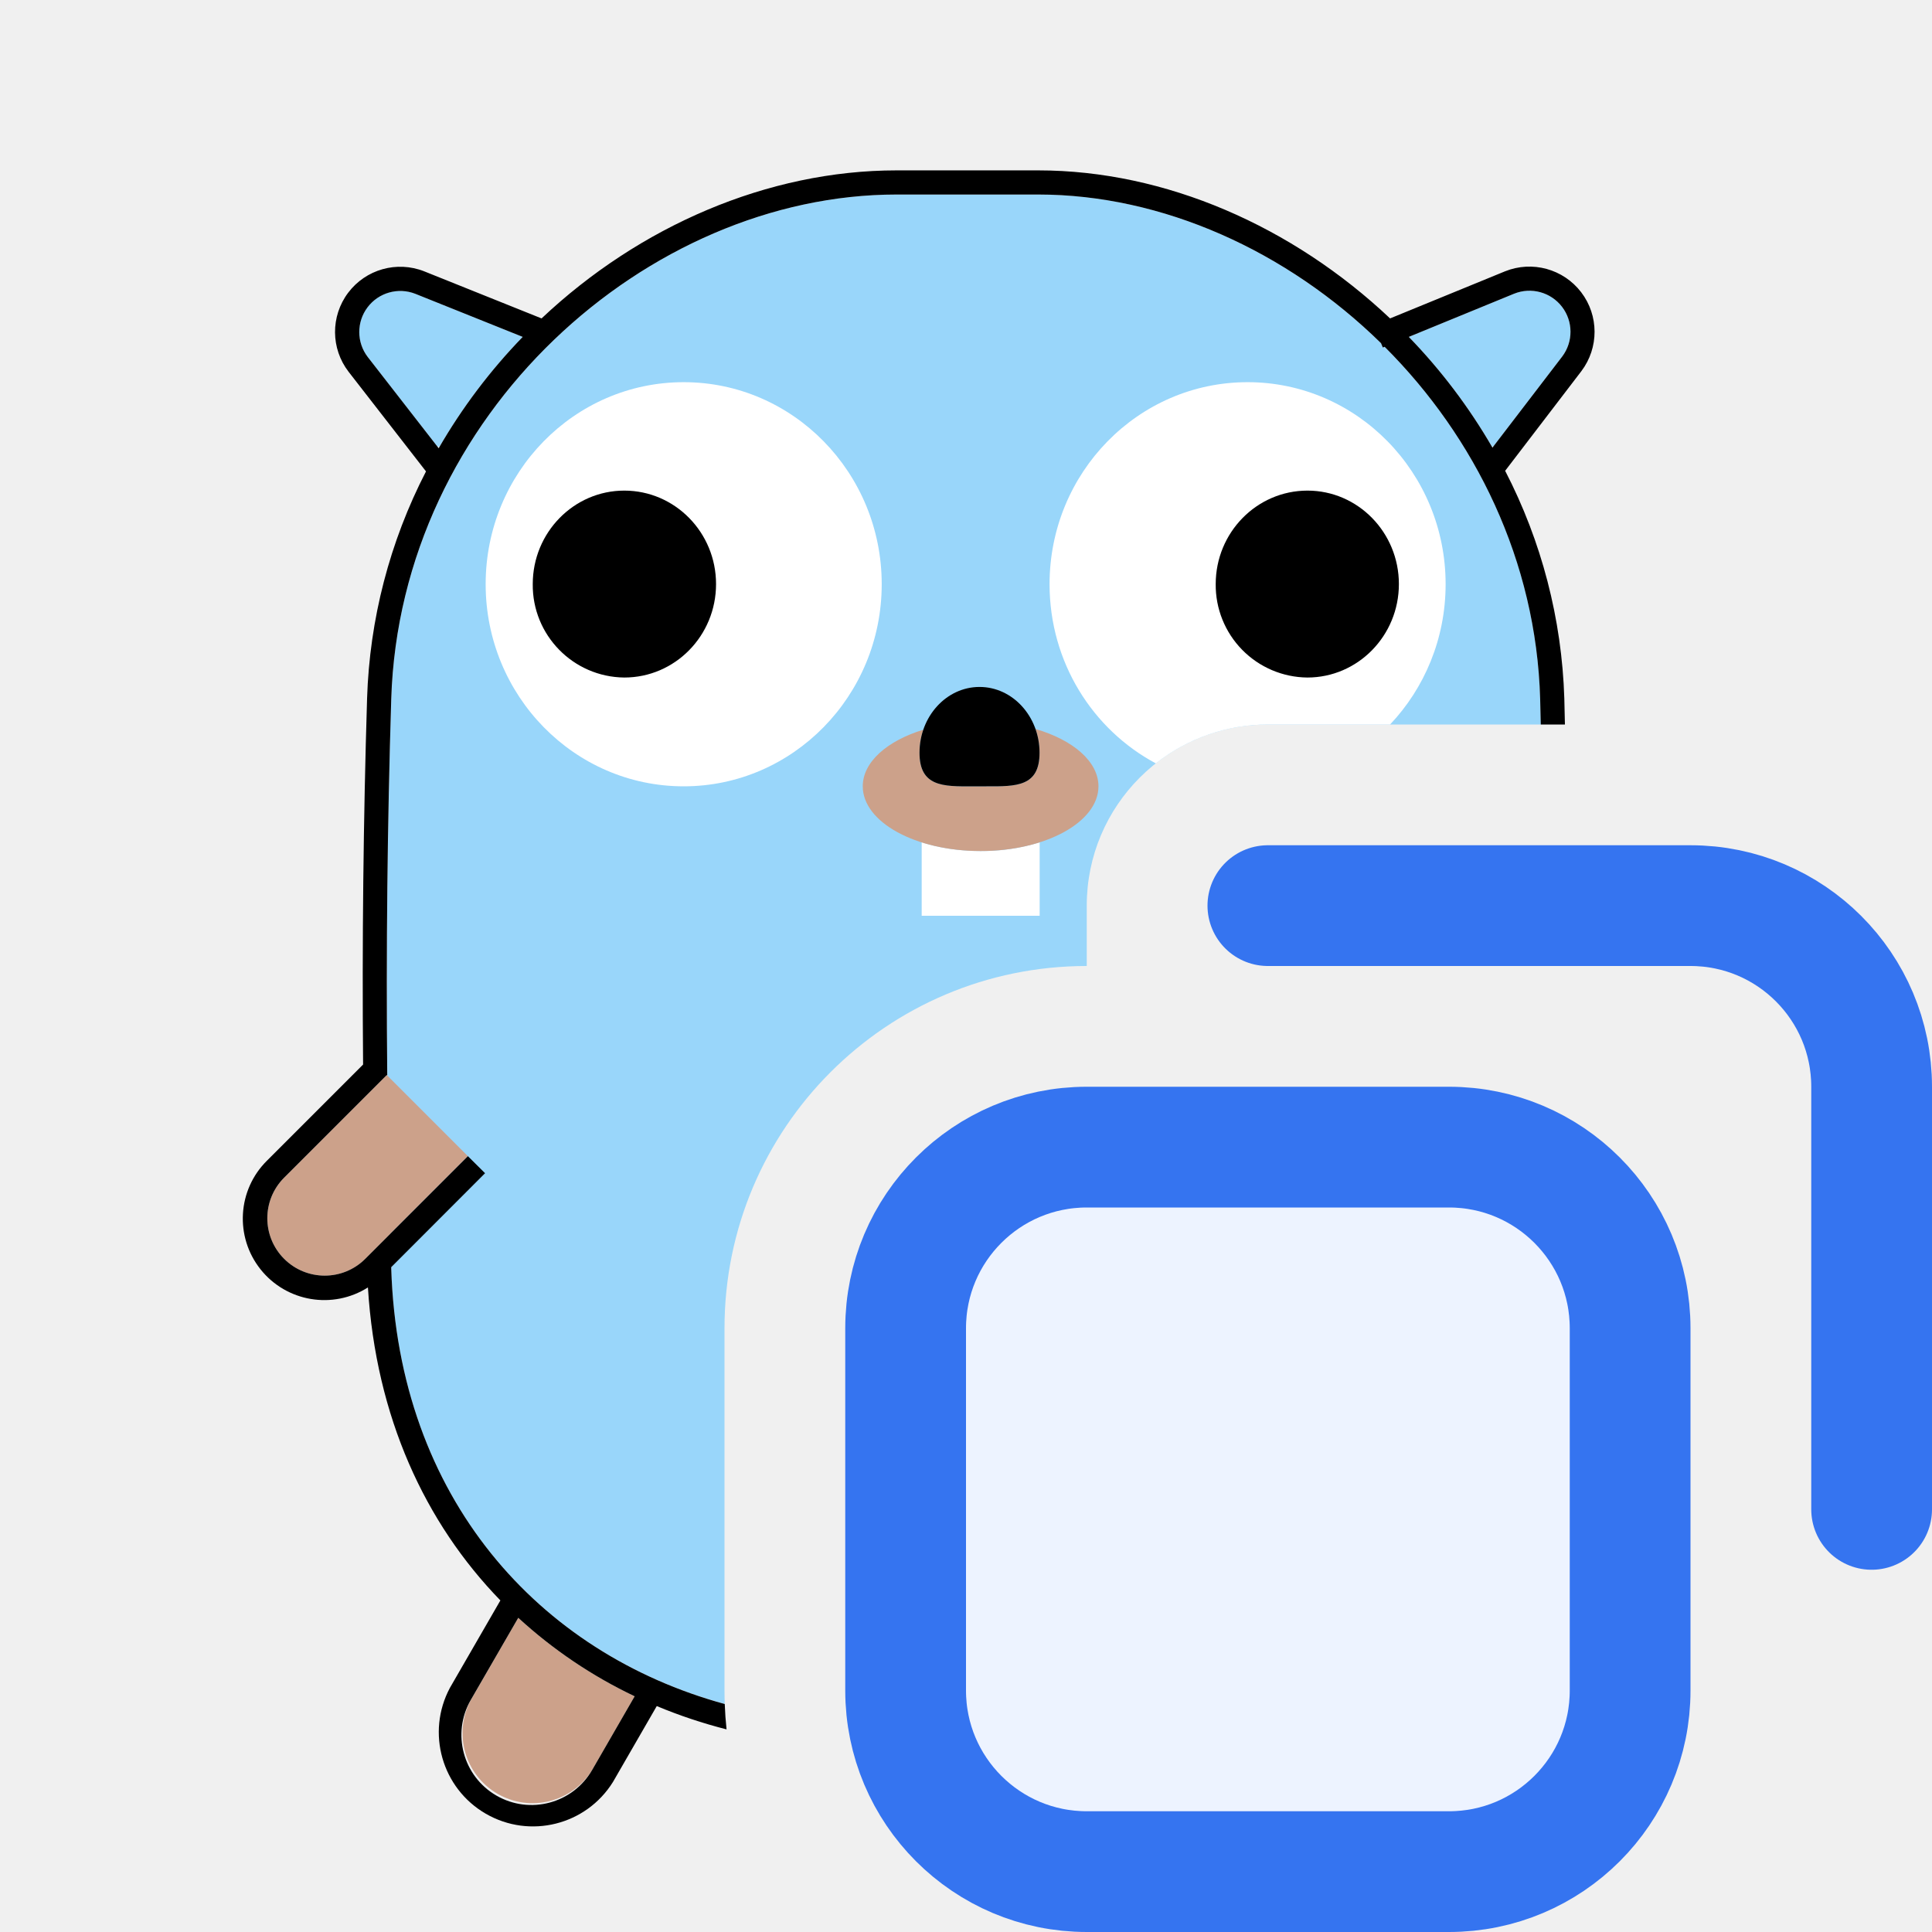
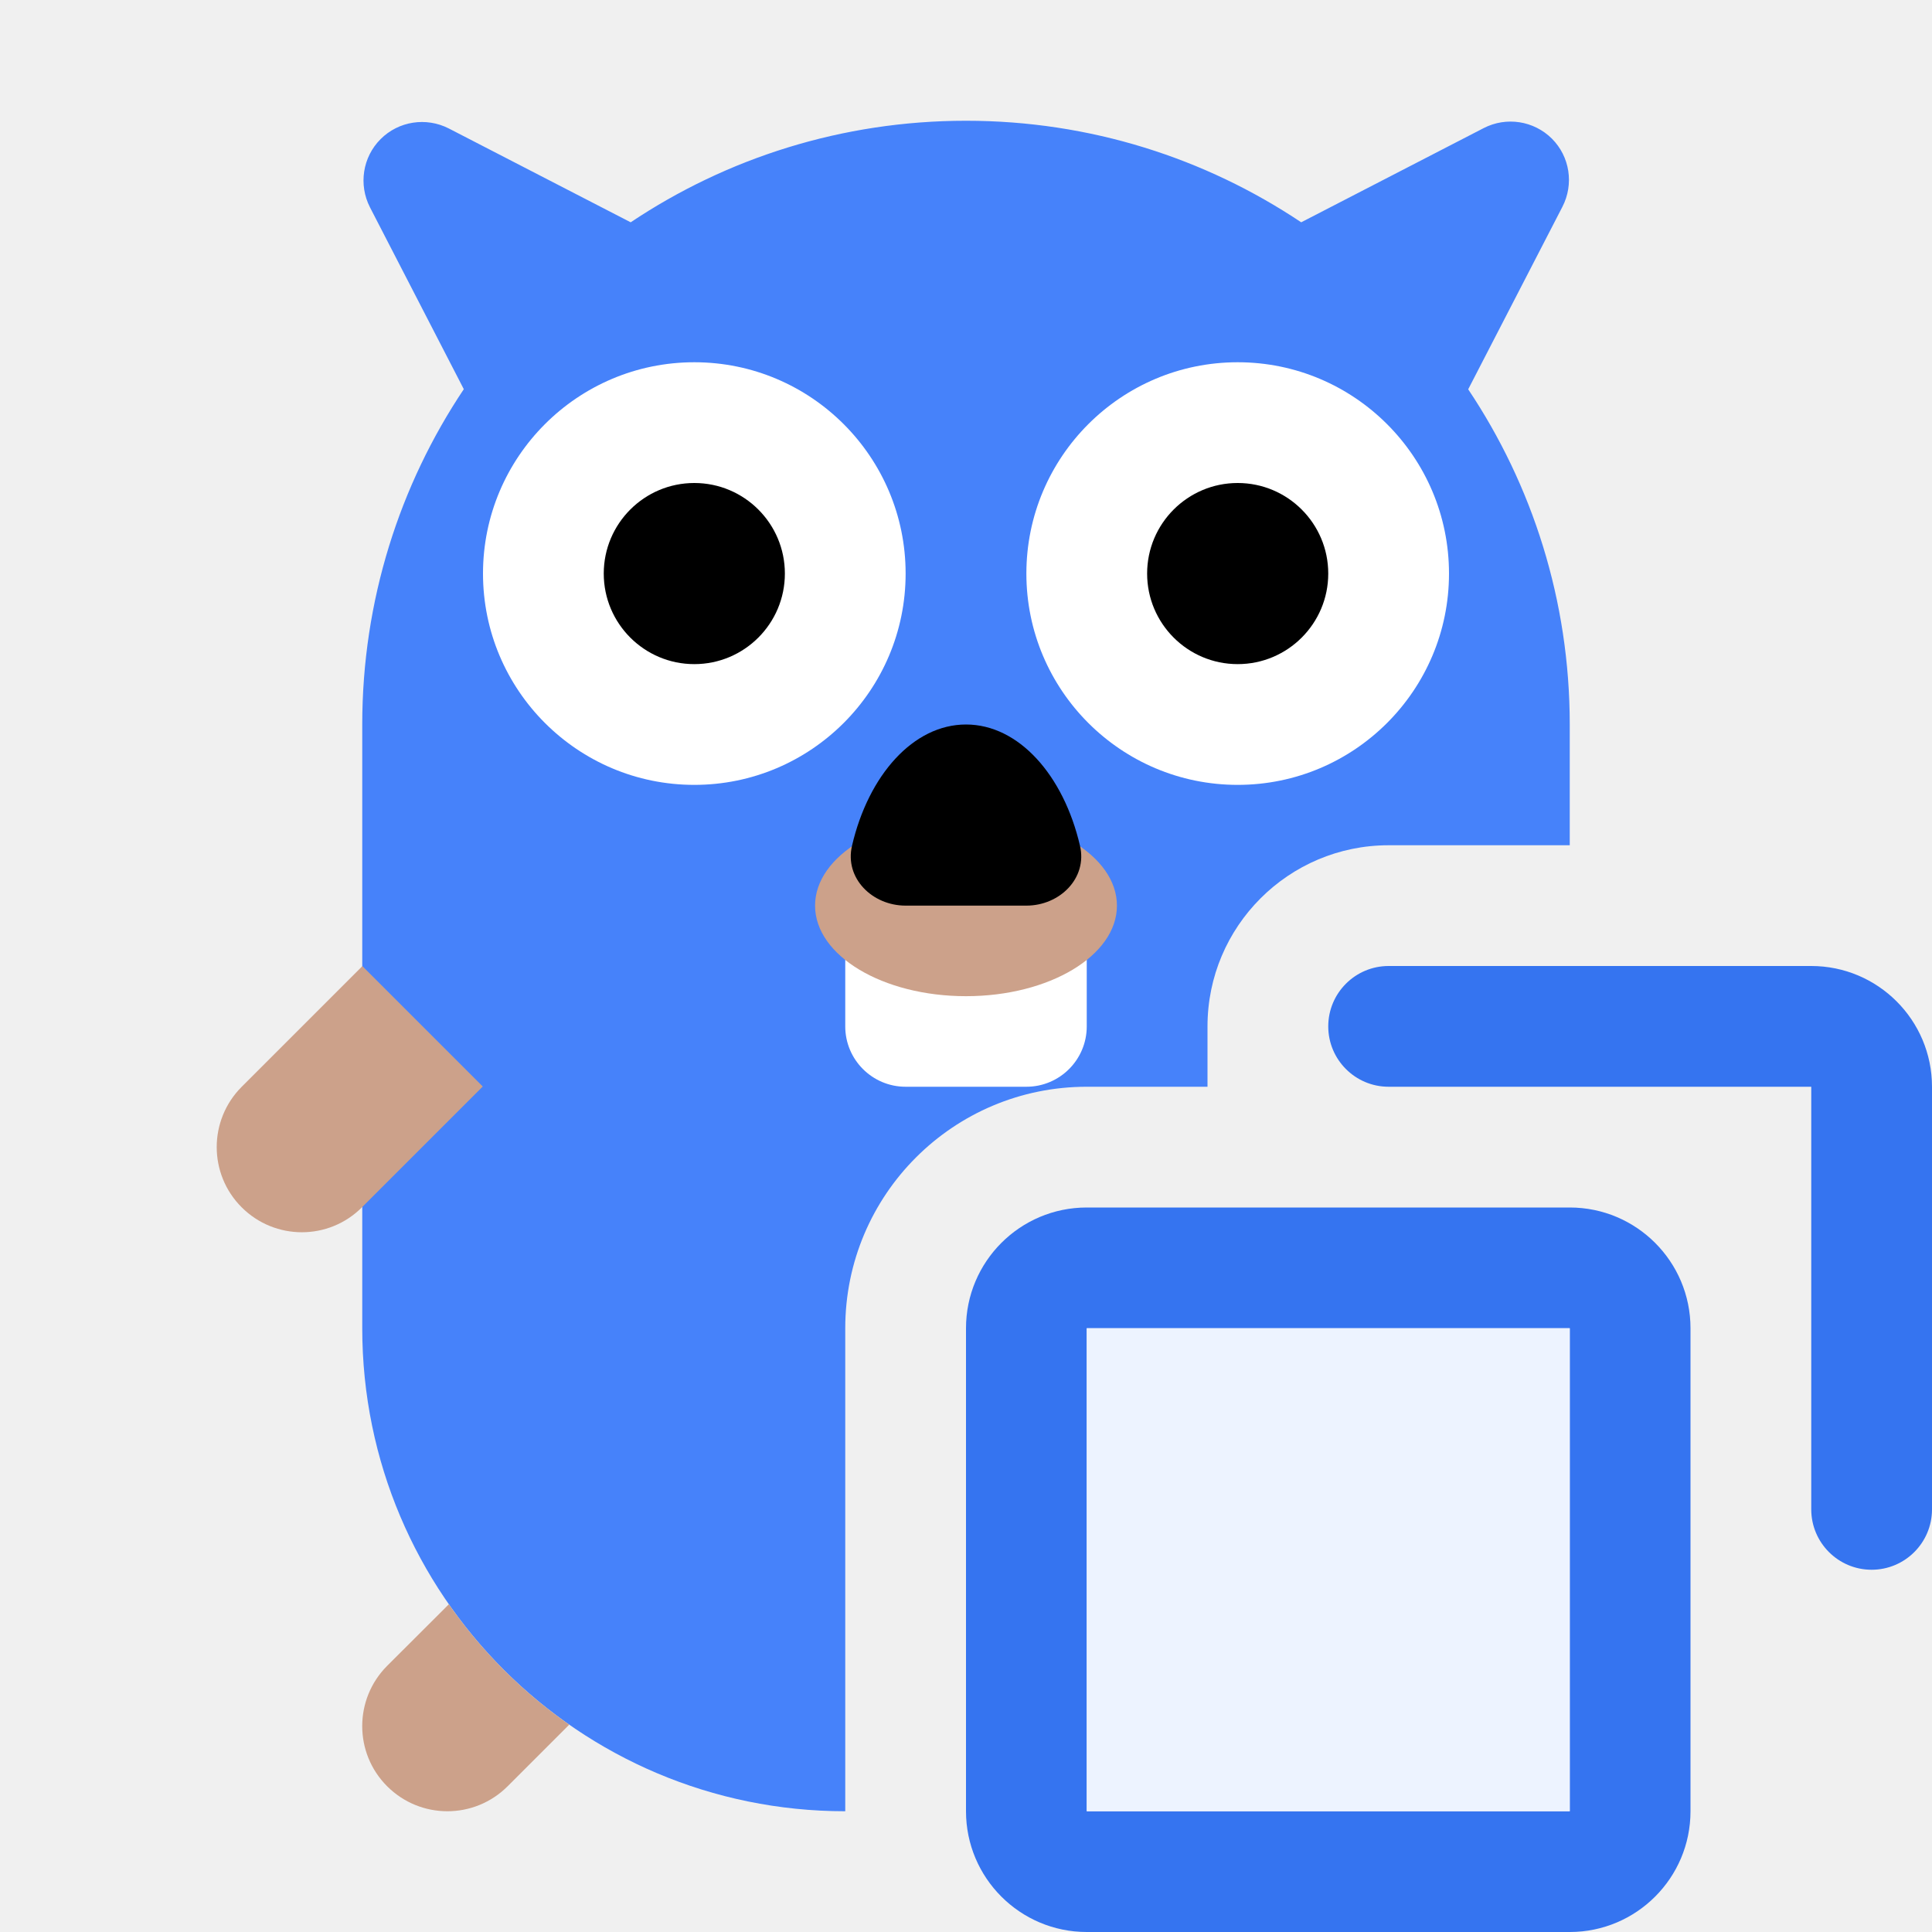
- <svg xmlns="http://www.w3.org/2000/svg" width="16" height="16" fill="none" viewBox="0 0 16 16">
-   <path fill="#99D6FA" d="m11.437 2.842.015.037.015-.007c.75.748 1.257 1.773 1.288 2.918l.006.21H10.5A1.5 1.5 0 0 0 9 7.5V8a3 3 0 0 0-3 3v3q0 .056.002.111c-1.538-.42-2.703-1.703-2.762-3.607a77 77 0 0 1 0-4.713c.073-2.363 2.126-4.18 4.185-4.18h1.174c1.028 0 2.06.468 2.838 1.231m.931.855-.013.001a4.7 4.7 0 0 0-.688-.908l.873-.358a.34.34 0 0 1 .398.52z" />
-   <path fill="#99D6FA" d="m3.641 3.698-.02-.001-.576-.74a.34.34 0 0 1 .394-.524l.89.357a4.7 4.7 0 0 0-.688.908" />
-   <path stroke="#3574F0" stroke-linecap="round" d="M15.5 12.5V9A1.5 1.5 0 0 0 14 7.5h-3.5" />
-   <rect width="6" height="6" x="7.5" y="9.5" fill="#EDF3FF" stroke="#3574F0" rx="1.5" />
-   <path fill="#fff" d="M7.302 4.838c0 .924-.735 1.674-1.64 1.674-.906 0-1.64-.75-1.64-1.674s.734-1.673 1.64-1.673 1.64.75 1.64 1.673m2.27 1.484A1.5 1.5 0 0 1 10.5 6h1.012c.284-.3.46-.71.46-1.162 0-.924-.735-1.673-1.64-1.673-.907 0-1.64.75-1.64 1.673 0 .645.356 1.204.88 1.484m-1.939.654v.608h.977v-.608a1.6 1.6 0 0 1-.49.072c-.177 0-.344-.026-.487-.072" />
-   <path fill="#CCA18A" d="M8.169 6.512c.248.001.44.003.44-.278a.6.6 0 0 0-.034-.197c.31.09.522.269.522.475 0 .296-.437.536-.976.536-.54 0-.976-.24-.976-.536 0-.202.202-.377.502-.469a.6.6 0 0 0-.032.191c0 .28.193.28.44.278zM2.353 9.753l.85-.85.672.672-.85.85a.475.475 0 1 1-.672-.672m1.939 3.645-.392.68a.58.58 0 0 0 1.004.58l.352-.61a3.9 3.9 0 0 1-.964-.65" />
-   <path fill="#000" fill-rule="evenodd" d="M3.528 3.904a4.4 4.4 0 0 0-.488 1.88 77 77 0 0 0-.033 3.032l-.796.796a.675.675 0 0 0 .836 1.05c.066 1.073.474 1.951 1.097 2.592l-.418.724a.78.78 0 0 0 1.35.78l.363-.629q.28.117.578.193a3 3 0 0 1-.015-.21c-1.538-.421-2.703-1.704-2.762-3.608v-.01l.777-.778-.142-.141-.85.85a.475.475 0 1 1-.672-.672l.85-.85.004.004c-.01-1.04.001-2.083.033-3.116.073-2.364 2.126-4.18 4.185-4.18h1.173c1.028 0 2.06.467 2.839 1.231l.015.036.015-.006c.749.748 1.256 1.773 1.288 2.918l.005.21h.2l-.005-.216a4.4 4.4 0 0 0-.49-1.885l.631-.825a.54.54 0 0 0-.632-.827l-.952.39c-.807-.762-1.86-1.226-2.914-1.226H7.425c-1.067 0-2.13.462-2.94 1.226l-.972-.39a.54.54 0 0 0-.626.832zm.105-.192a4.7 4.7 0 0 1 .696-.922l-.89-.357a.34.34 0 0 0-.394.523zm8.034-.922.873-.358a.34.34 0 0 1 .398.52l-.578.755a4.7 4.7 0 0 0-.693-.917M3.899 14.078l.393-.68a3.9 3.9 0 0 0 .964.65l-.352.61a.58.58 0 0 1-1.005-.58" clip-rule="evenodd" />
-   <path fill="#000" d="M5.93 4.837c0 .428-.34.774-.76.774a.766.766 0 0 1-.758-.774c0-.427.34-.774.758-.774.42 0 .76.347.76.774m5.655 0c0 .428-.34.774-.758.774a.766.766 0 0 1-.759-.774c0-.427.34-.774.76-.774.418 0 .757.347.757.774M8.169 6.512c.248.001.44.003.44-.278 0-.3-.222-.545-.497-.545-.274 0-.497.244-.497.545 0 .28.193.28.44.278z" />
+ <svg xmlns="http://www.w3.org/2000/svg" width="16" height="16" viewBox="0 0 16 16" fill="none">
+   <path d="M3 6C3 4.973 3.31 4.017 3.841 3.223L3.064 1.717C2.968 1.529 3.003 1.301 3.152 1.152C3.301 1.003 3.529 0.968 3.717 1.064L5.223 1.841C6.017 1.31 6.973 1 8 1C9.027 1 9.982 1.31 10.776 1.841L12.287 1.061C12.475 0.964 12.703 1 12.852 1.148C13.001 1.297 13.036 1.525 12.939 1.713L12.159 3.224C12.69 4.018 13 4.973 13 6V7H11.5C10.672 7 10 7.672 10 8.5V9H9C7.895 9 7 9.895 7 11L7 15C4.791 15 3 13.209 3 11V6Z" fill="#4682FA" />
+   <path d="M7.5 4.75C7.5 5.716 6.716 6.5 5.75 6.5C4.784 6.5 4 5.716 4 4.75C4 3.784 4.784 3 5.75 3C6.716 3 7.5 3.784 7.5 4.75Z" fill="white" />
+   <path d="M12 4.75C12 5.716 11.216 6.5 10.25 6.5C9.284 6.5 8.5 5.716 8.5 4.75C8.5 3.784 9.284 3 10.25 3C11.216 3 12 3.784 12 4.75Z" fill="white" />
+   <path d="M9 7.5H7V8.5C7 8.776 7.224 9 7.5 9H8.5C8.776 9 9 8.776 9 8.5V7.5Z" fill="white" />
+   <path d="M8 8.25C8.69 8.25 9.25 7.914 9.25 7.5C9.25 7.086 8.69 6.75 8 6.75C7.31 6.75 6.75 7.086 6.75 7.5C6.75 7.914 7.31 8.25 8 8.25Z" fill="#CCA18A" />
+   <path d="M4.714 14.283C4.326 14.012 3.988 13.674 3.717 13.286L3.206 13.796C2.931 14.072 2.931 14.518 3.206 14.793C3.482 15.069 3.928 15.069 4.204 14.793L4.714 14.283Z" fill="#CCA18A" />
+   <path d="M3.998 8.998L2.998 9.998C2.723 10.274 2.277 10.274 2.001 9.998C1.726 9.723 1.726 9.277 2.001 9.001L3.001 8.001L3.998 8.998Z" fill="#CCA18A" />
+   <path d="M6.5 4.75C6.5 5.164 6.164 5.5 5.75 5.5C5.336 5.5 5 5.164 5 4.75C5 4.336 5.336 4 5.75 4C6.164 4 6.5 4.336 6.5 4.75Z" fill="black" />
+   <path d="M11 4.75C11 5.164 10.664 5.5 10.25 5.5C9.836 5.5 9.5 5.164 9.5 4.75C9.5 4.336 9.836 4 10.25 4C10.664 4 11 4.336 11 4.75Z" fill="black" />
+   <path d="M8.5 7.5C8.776 7.5 9.007 7.273 8.944 7.004C8.808 6.419 8.436 6 8 6C7.564 6 7.192 6.419 7.056 7.004C6.993 7.273 7.224 7.5 7.5 7.5H8.5Z" fill="black" />
+   <path d="M11.5 8C11.224 8 11 8.224 11 8.5C11 8.776 11.224 9 11.5 9H15V12.5C15 12.776 15.224 13 15.5 13C15.776 13 16 12.776 16 12.5V9C16 8.448 15.552 8 15 8H11.5Z" fill="#3574F0" />
+   <path fill-rule="evenodd" clip-rule="evenodd" d="M13 10H9C8.448 10 8 10.448 8 11V15C8 15.552 8.448 16 9 16H13C13.552 16 14 15.552 14 15V11C14 10.448 13.552 10 13 10ZM9 11H13V15H9L9 11Z" fill="#3574F0" />
+   <rect x="9" y="11" width="4" height="4" fill="#EDF3FF" />
</svg>
